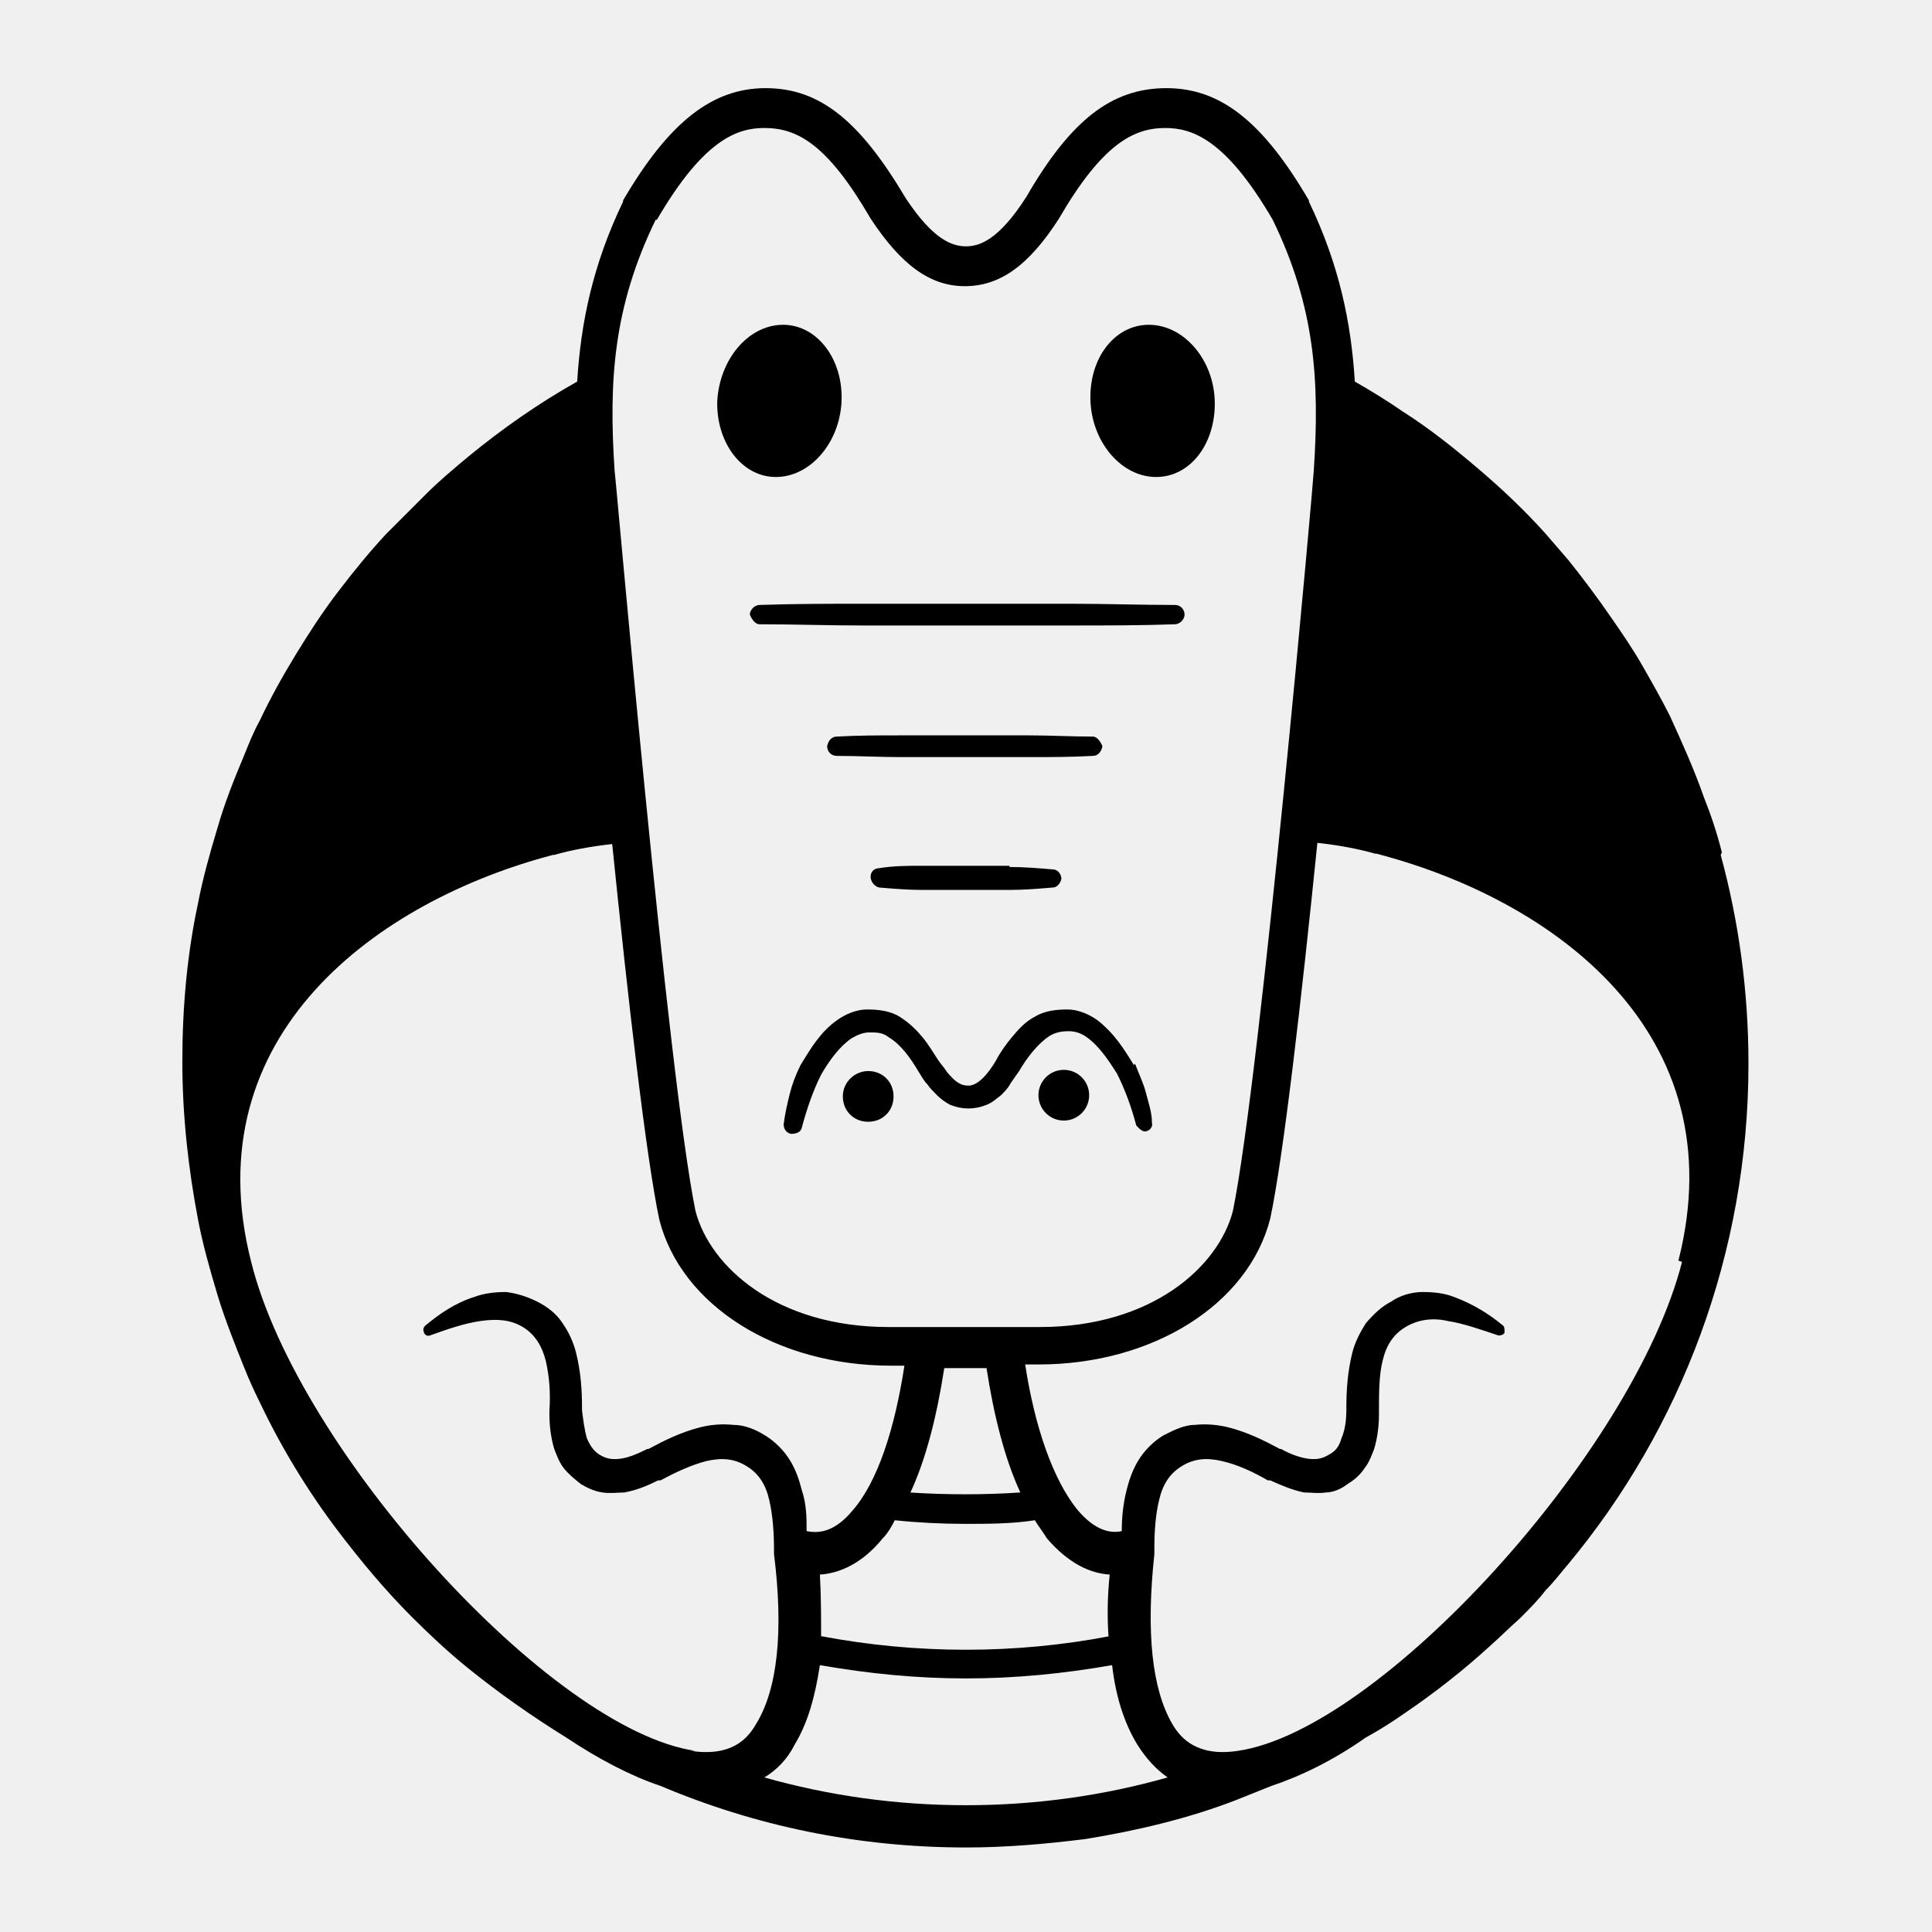
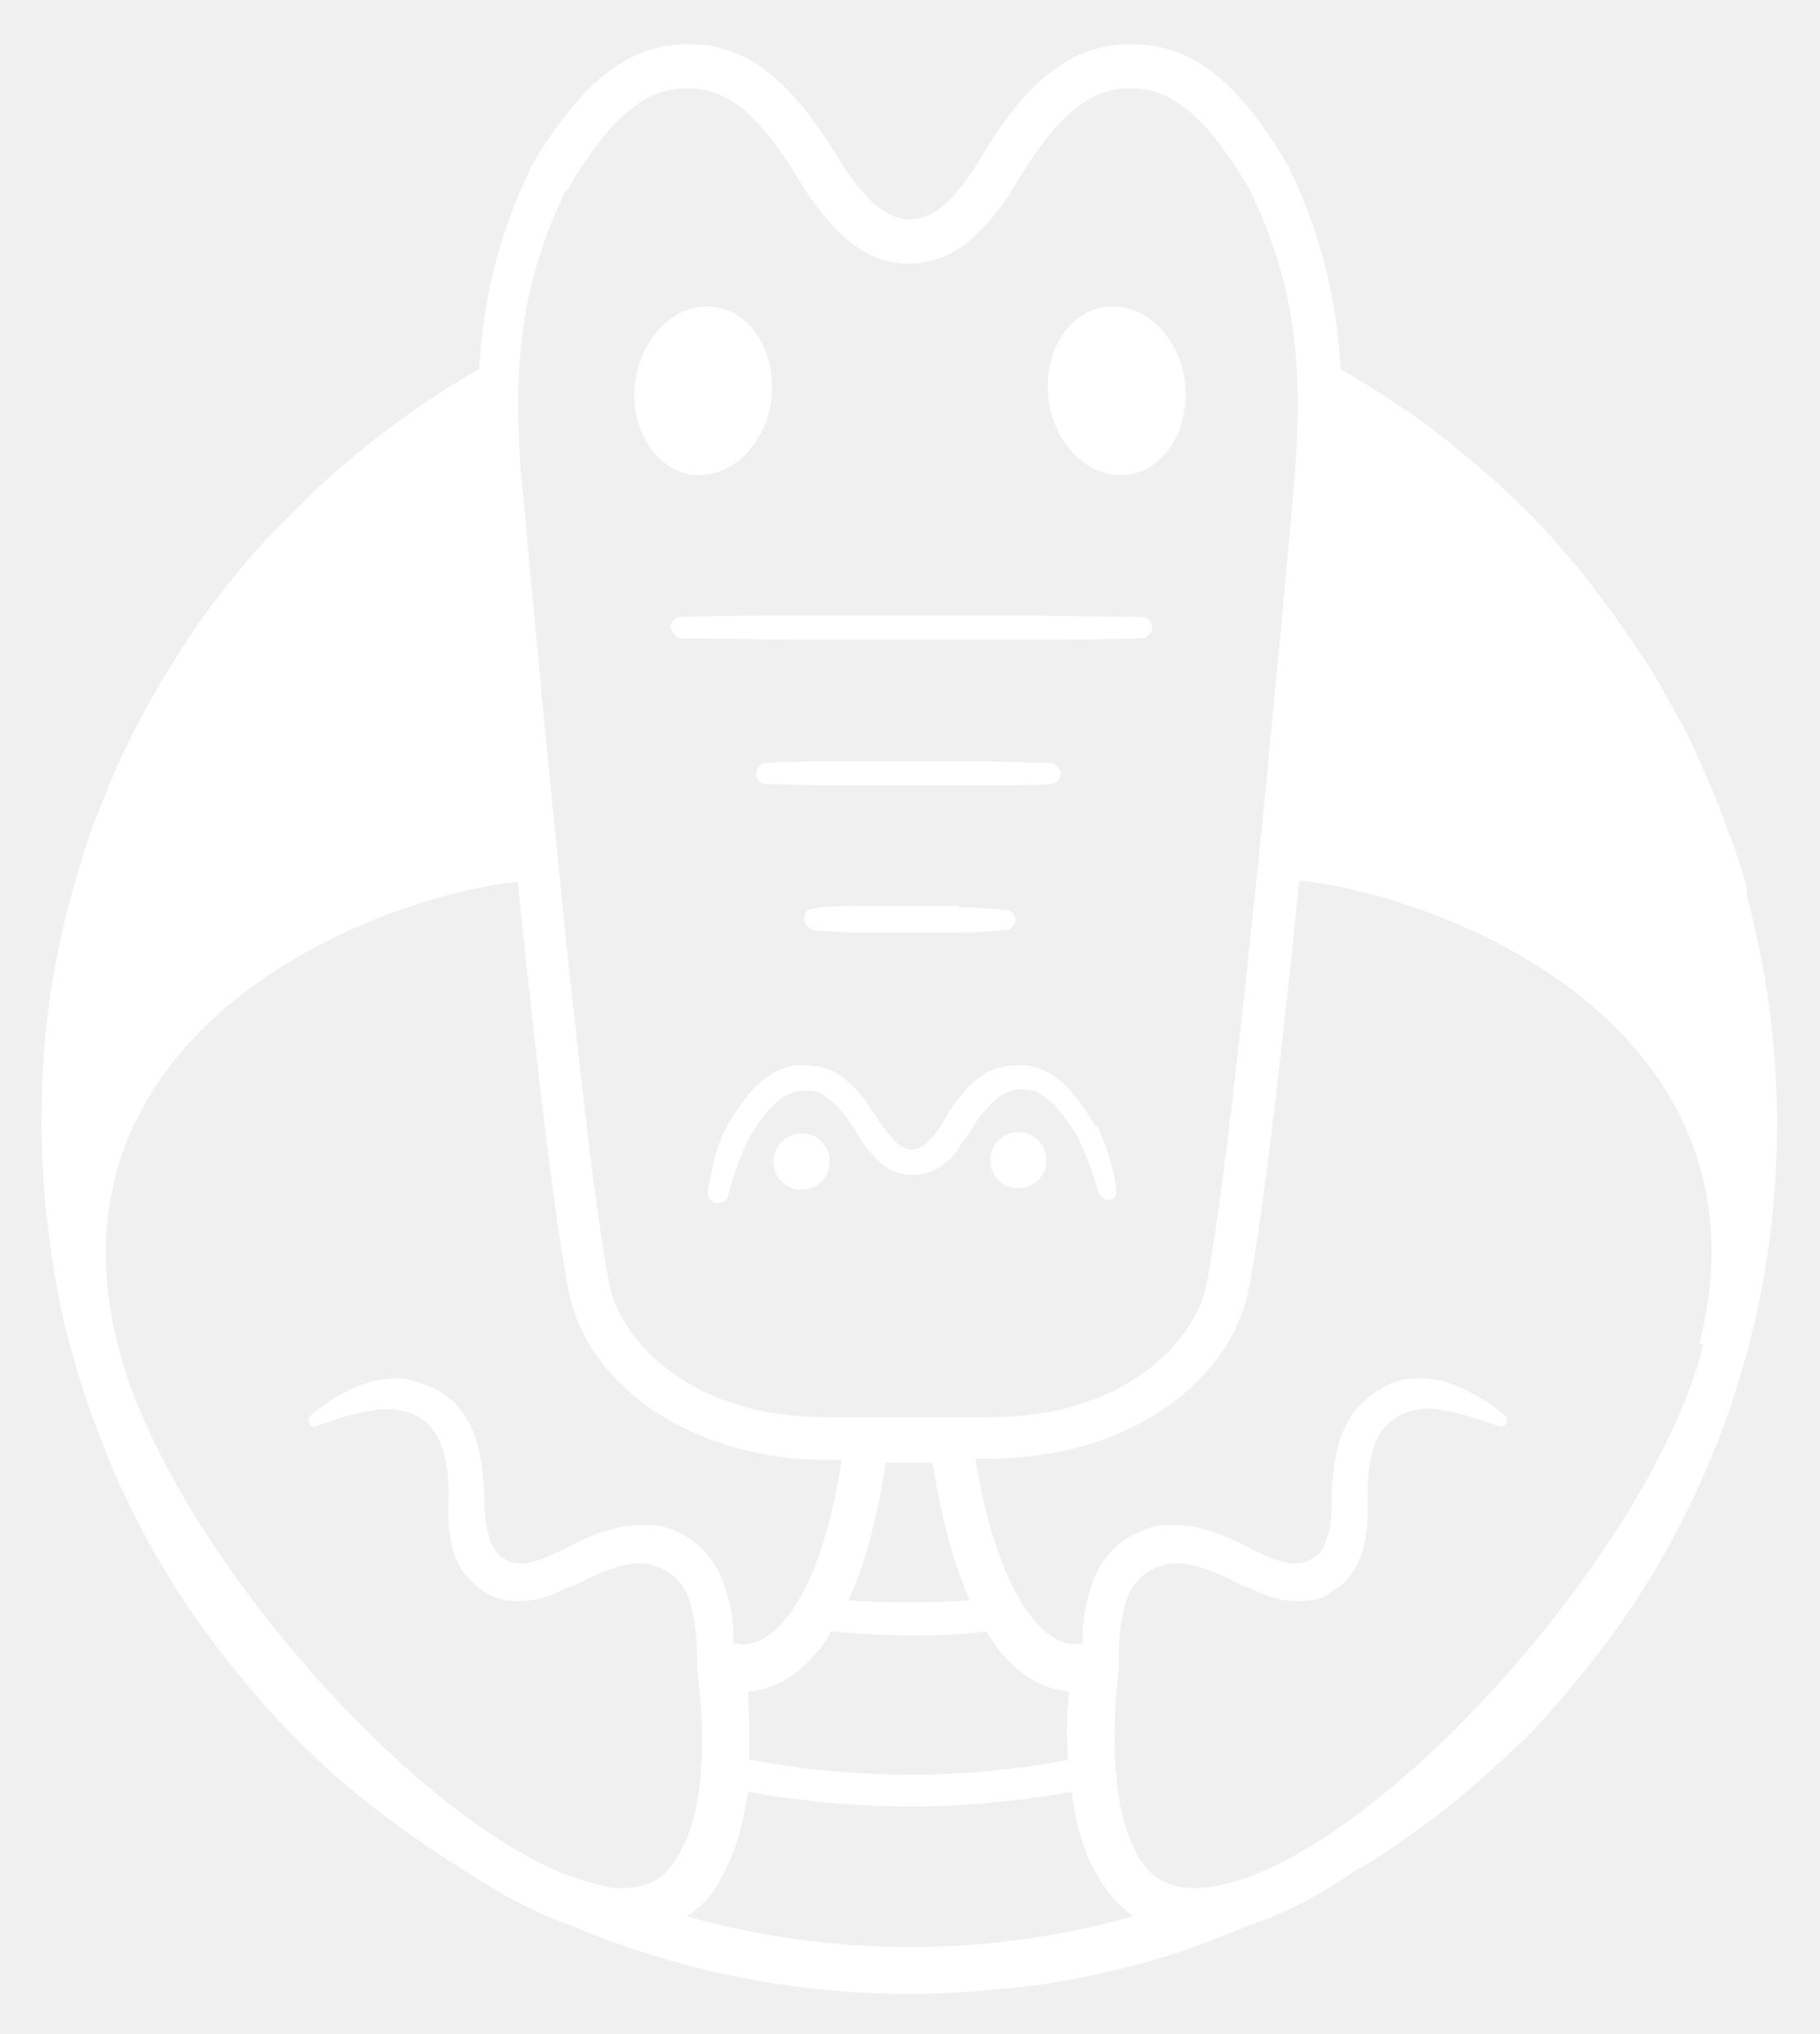
- <svg xmlns="http://www.w3.org/2000/svg" viewBox="0 0 16 16">
+ <svg xmlns="http://www.w3.org/2000/svg" viewBox="1.2 0.4 13.6 15.2" fill="#ffffff">
  <path d="m14.26,7.06c-.04-.16-.09-.31-.15-.46-.08-.23-.18-.45-.28-.67-.07-.14-.15-.28-.23-.42s-.17-.27-.26-.4c-.11-.16-.23-.32-.35-.47-.06-.07-.13-.15-.19-.22-.17-.19-.36-.37-.56-.54-.2-.17-.4-.33-.62-.47-.13-.09-.26-.17-.4-.25-.03-.49-.13-.97-.38-1.49,0,0,0,0,0-.01-.38-.65-.73-.93-1.18-.93s-.79.26-1.16.9c-.23.36-.39.41-.5.41-.11,0-.27-.05-.5-.4-.38-.64-.71-.91-1.16-.91-.44,0-.8.28-1.18.93,0,0,0,0,0,.01-.25.52-.35,1-.38,1.49-.32.18-.62.39-.9.62-.12.1-.24.2-.35.31-.11.11-.22.22-.33.33-.14.15-.27.31-.4.48s-.24.34-.35.52c-.11.18-.21.36-.3.55-.05.09-.09.19-.13.29-.08.19-.16.39-.22.6-.06.2-.12.41-.16.62-.09.42-.13.86-.13,1.31h0c0,.45.05.89.13,1.31.04.21.1.42.16.62.06.2.14.4.22.6.04.1.08.19.13.29.18.38.4.74.65,1.07.19.25.39.49.61.71.15.15.3.29.46.42.26.21.53.4.82.58.27.18.54.32.78.4.78.33,1.63.51,2.53.51.34,0,.67-.03.99-.07.43-.07.85-.17,1.24-.32.1-.04.2-.08.3-.12h0c.24-.08.51-.21.78-.4.11-.06.22-.13.32-.2.25-.17.48-.35.7-.55.09-.08.17-.16.26-.24.07-.07.15-.15.21-.23.07-.07.13-.15.19-.22.93-1.12,1.49-2.57,1.49-4.14h0c0-.6-.08-1.18-.23-1.73ZM5.44,1.82c.39-.67.67-.76.89-.76.27,0,.52.13.88.75,0,0,0,0,0,0,.25.38.49.56.78.56.29,0,.53-.17.78-.56.36-.62.62-.75.88-.75.22,0,.5.09.89.76.35.72.39,1.33.34,2.08,0,.05-.44,5.01-.67,6.13-.12.46-.67.96-1.6.96h-1.25c-.93,0-1.48-.5-1.6-.96-.23-1.12-.66-6.08-.67-6.13-.05-.75-.01-1.36.34-2.08Zm3.75,11.73c-.78.15-1.6.15-2.39,0,0-.16,0-.33-.01-.51.16-.01.35-.09.52-.3.04-.04.07-.09.1-.15.19.02.39.03.58.03s.39,0,.58-.03c.03.05.07.1.1.15.18.21.36.29.52.3-.02.19-.02.36-.01.51Zm-1.65-1.19c.13-.28.22-.64.28-1.03h.35c.06.39.15.75.28,1.03-.3.02-.61.02-.92,0Zm-1.78,2.14c-1.19-.17-3.29-2.48-3.68-4.05-.48-1.88,1.05-2.99,2.5-3.37,0,0,0,0,.01,0,.14-.04.3-.07.48-.09.13,1.28.28,2.59.39,3.11,0,0,0,0,0,0,.18.71.97,1.21,1.92,1.21h.11c-.08.52-.22.96-.43,1.2-.15.18-.28.19-.38.17,0-.11,0-.22-.04-.34-.02-.08-.05-.17-.1-.25-.05-.08-.12-.15-.2-.2-.08-.05-.17-.09-.27-.09-.1-.01-.19,0-.27.02-.16.04-.3.11-.43.18,0,0,0,0-.01,0h0c-.08.04-.15.07-.22.08-.07.01-.12,0-.17-.03-.05-.03-.08-.07-.11-.14-.02-.07-.03-.15-.04-.23h0s0-.01,0-.02c0-.15-.01-.3-.05-.46-.02-.08-.06-.17-.11-.24-.05-.08-.13-.14-.21-.18-.08-.04-.17-.07-.26-.08-.09,0-.18.01-.26.04-.16.05-.29.14-.41.24-.01.01-.02.03-.01.05,0,.02.03.04.05.03h0c.14-.05.28-.1.42-.12.14-.02.25-.01.35.05.1.06.16.16.19.28.03.13.04.27.03.41,0,0,0,.02,0,.03,0,.09.01.19.04.29.02.05.04.11.08.16.04.05.09.09.14.13.05.03.11.06.18.07.06.01.13,0,.18,0,.11-.02.2-.06.28-.1,0,0,.01,0,.02,0,.13-.07.26-.13.38-.16.13-.03.23-.02.33.04.1.06.16.15.19.28.03.13.04.27.04.42h0s0,0,0,.01c0,0,0,.02,0,.02.08.64.03,1.12-.15,1.41-.07.12-.2.27-.54.22Zm2.24.45c-.58,0-1.14-.08-1.67-.23.1-.06.19-.15.25-.27.11-.18.17-.4.21-.66.4.07.8.11,1.21.11s.81-.04,1.21-.11c.03.26.1.48.21.66.07.11.15.2.25.27-.53.15-1.09.23-1.67.23Zm5.93-4.5c-.4,1.57-2.5,3.88-3.68,4.05-.33.05-.47-.1-.54-.22-.17-.29-.22-.76-.15-1.41,0-.02,0-.03,0-.05,0-.14.01-.28.04-.4.03-.13.09-.22.19-.28.1-.06.2-.07.33-.04.13.03.26.09.38.16,0,0,.01,0,.02,0,.09.04.18.08.28.1.06,0,.12.01.18,0,.06,0,.13-.03.18-.07.05-.03.1-.07.14-.13.04-.05.06-.11.08-.16.03-.1.04-.2.04-.29,0,0,0-.02,0-.03,0-.14,0-.29.03-.41.03-.13.09-.22.19-.28.1-.06.22-.08.35-.05.13.02.27.07.42.12h0s.05,0,.05-.03c0-.02,0-.04-.01-.05-.12-.1-.25-.18-.41-.24-.08-.03-.16-.04-.26-.04-.09,0-.19.03-.26.08-.08.04-.15.11-.21.18-.05.08-.09.16-.11.24-.04.16-.05.31-.05.46,0,0,0,0,0,.01h0c0,.09-.01.17-.04.24-.02.07-.05.11-.11.14-.05.03-.1.04-.17.03-.07-.01-.15-.04-.22-.08h0s0,0-.01,0c-.13-.07-.27-.14-.43-.18-.08-.02-.18-.03-.27-.02-.1,0-.19.05-.27.09-.08.05-.15.12-.2.2-.05.08-.08.17-.1.25-.03.12-.04.23-.04.34-.09.02-.22,0-.37-.18-.2-.25-.35-.68-.43-1.2h.11c.95,0,1.74-.5,1.92-1.21,0,0,0,0,0,0,.11-.52.26-1.83.39-3.11.18.02.34.05.48.09,0,0,0,0,.01,0,1.46.38,2.98,1.48,2.5,3.37Z" />
  <path d="m6.21,5.09s.03.08.08.08c.29,0,.57.01.86.01h.86s.86,0,.86,0c.29,0,.57,0,.86-.01.04,0,.08-.04.08-.08,0-.04-.03-.08-.08-.08-.29,0-.57-.01-.86-.01h-.86s-.86,0-.86,0c-.29,0-.57,0-.86.01-.04,0-.08.04-.08.08Z" />
  <path d="m9.13,6.18s-.03-.08-.08-.08c-.18,0-.35-.01-.53-.01h-.53s-.53,0-.53,0c-.18,0-.35,0-.53.01-.04,0-.07.03-.08.08,0,.04.03.08.08.08.18,0,.35.01.53.01h.53s.53,0,.53,0c.18,0,.35,0,.53-.01.04,0,.07-.03.08-.08Z" />
  <path d="m8.36,7.17c-.12,0-.24,0-.36,0-.12,0-.24,0-.36,0-.12,0-.24,0-.36.02-.04,0-.07.03-.07.07,0,.04.03.08.07.09.12.01.24.02.36.02.12,0,.24,0,.36,0,.12,0,.24,0,.36,0,.12,0,.24-.01.36-.02.03,0,.06-.03.07-.07,0-.04-.03-.08-.07-.08-.12-.01-.24-.02-.36-.02Z" />
  <path d="m7.19,8.87c-.11,0-.21.09-.21.21s.09.21.21.21.21-.09.21-.21-.09-.21-.21-.21Z" />
  <circle cx="8.81" cy="9.07" r=".21" />
  <path d="m9.39,8.82h0s0,0,0,0c-.08-.13-.16-.26-.3-.37-.07-.05-.16-.09-.25-.09-.09,0-.19.01-.27.06-.08.04-.14.11-.19.17-.05.06-.1.13-.13.19-.07.12-.16.22-.24.21-.04,0-.08-.02-.12-.06-.02-.02-.04-.04-.06-.07-.02-.03-.04-.05-.06-.08-.04-.06-.08-.13-.13-.19-.05-.06-.11-.12-.19-.17-.08-.05-.18-.06-.27-.06-.09,0-.18.04-.25.09-.14.1-.22.24-.3.37h0s0,0,0,0c-.04.08-.07.16-.09.24-.02.08-.04.17-.05.25,0,.04.02.07.06.08.04,0,.08-.01.09-.05h0c.04-.15.09-.3.16-.44.07-.12.15-.23.25-.3.05-.03.1-.05.15-.05.06,0,.11,0,.16.04.1.06.18.17.25.29.02.03.04.07.07.1.02.03.05.06.08.09.03.03.07.06.11.08.05.02.1.03.15.03.05,0,.1-.01.15-.03.05-.02.08-.05.12-.08.03-.03.06-.06.08-.1.02-.03.05-.07.07-.1.07-.12.16-.23.25-.29.05-.03.1-.04.16-.04.06,0,.11.02.15.05.1.07.18.19.25.3.07.14.12.28.16.43h0s.04.05.07.05c.04,0,.07-.04.06-.07,0-.09-.03-.17-.05-.25-.02-.08-.06-.16-.09-.24Z" />
  <path d="m6.44,3.95c.29-.01.53-.31.53-.66,0-.34-.22-.61-.5-.6s-.51.29-.53.63c-.01.35.21.64.5.63Z" />
  <path d="m9.56,3.95c.29.01.51-.27.5-.63-.01-.34-.25-.62-.53-.63s-.5.25-.5.6c0,.35.24.65.53.66Z" />
</svg>
